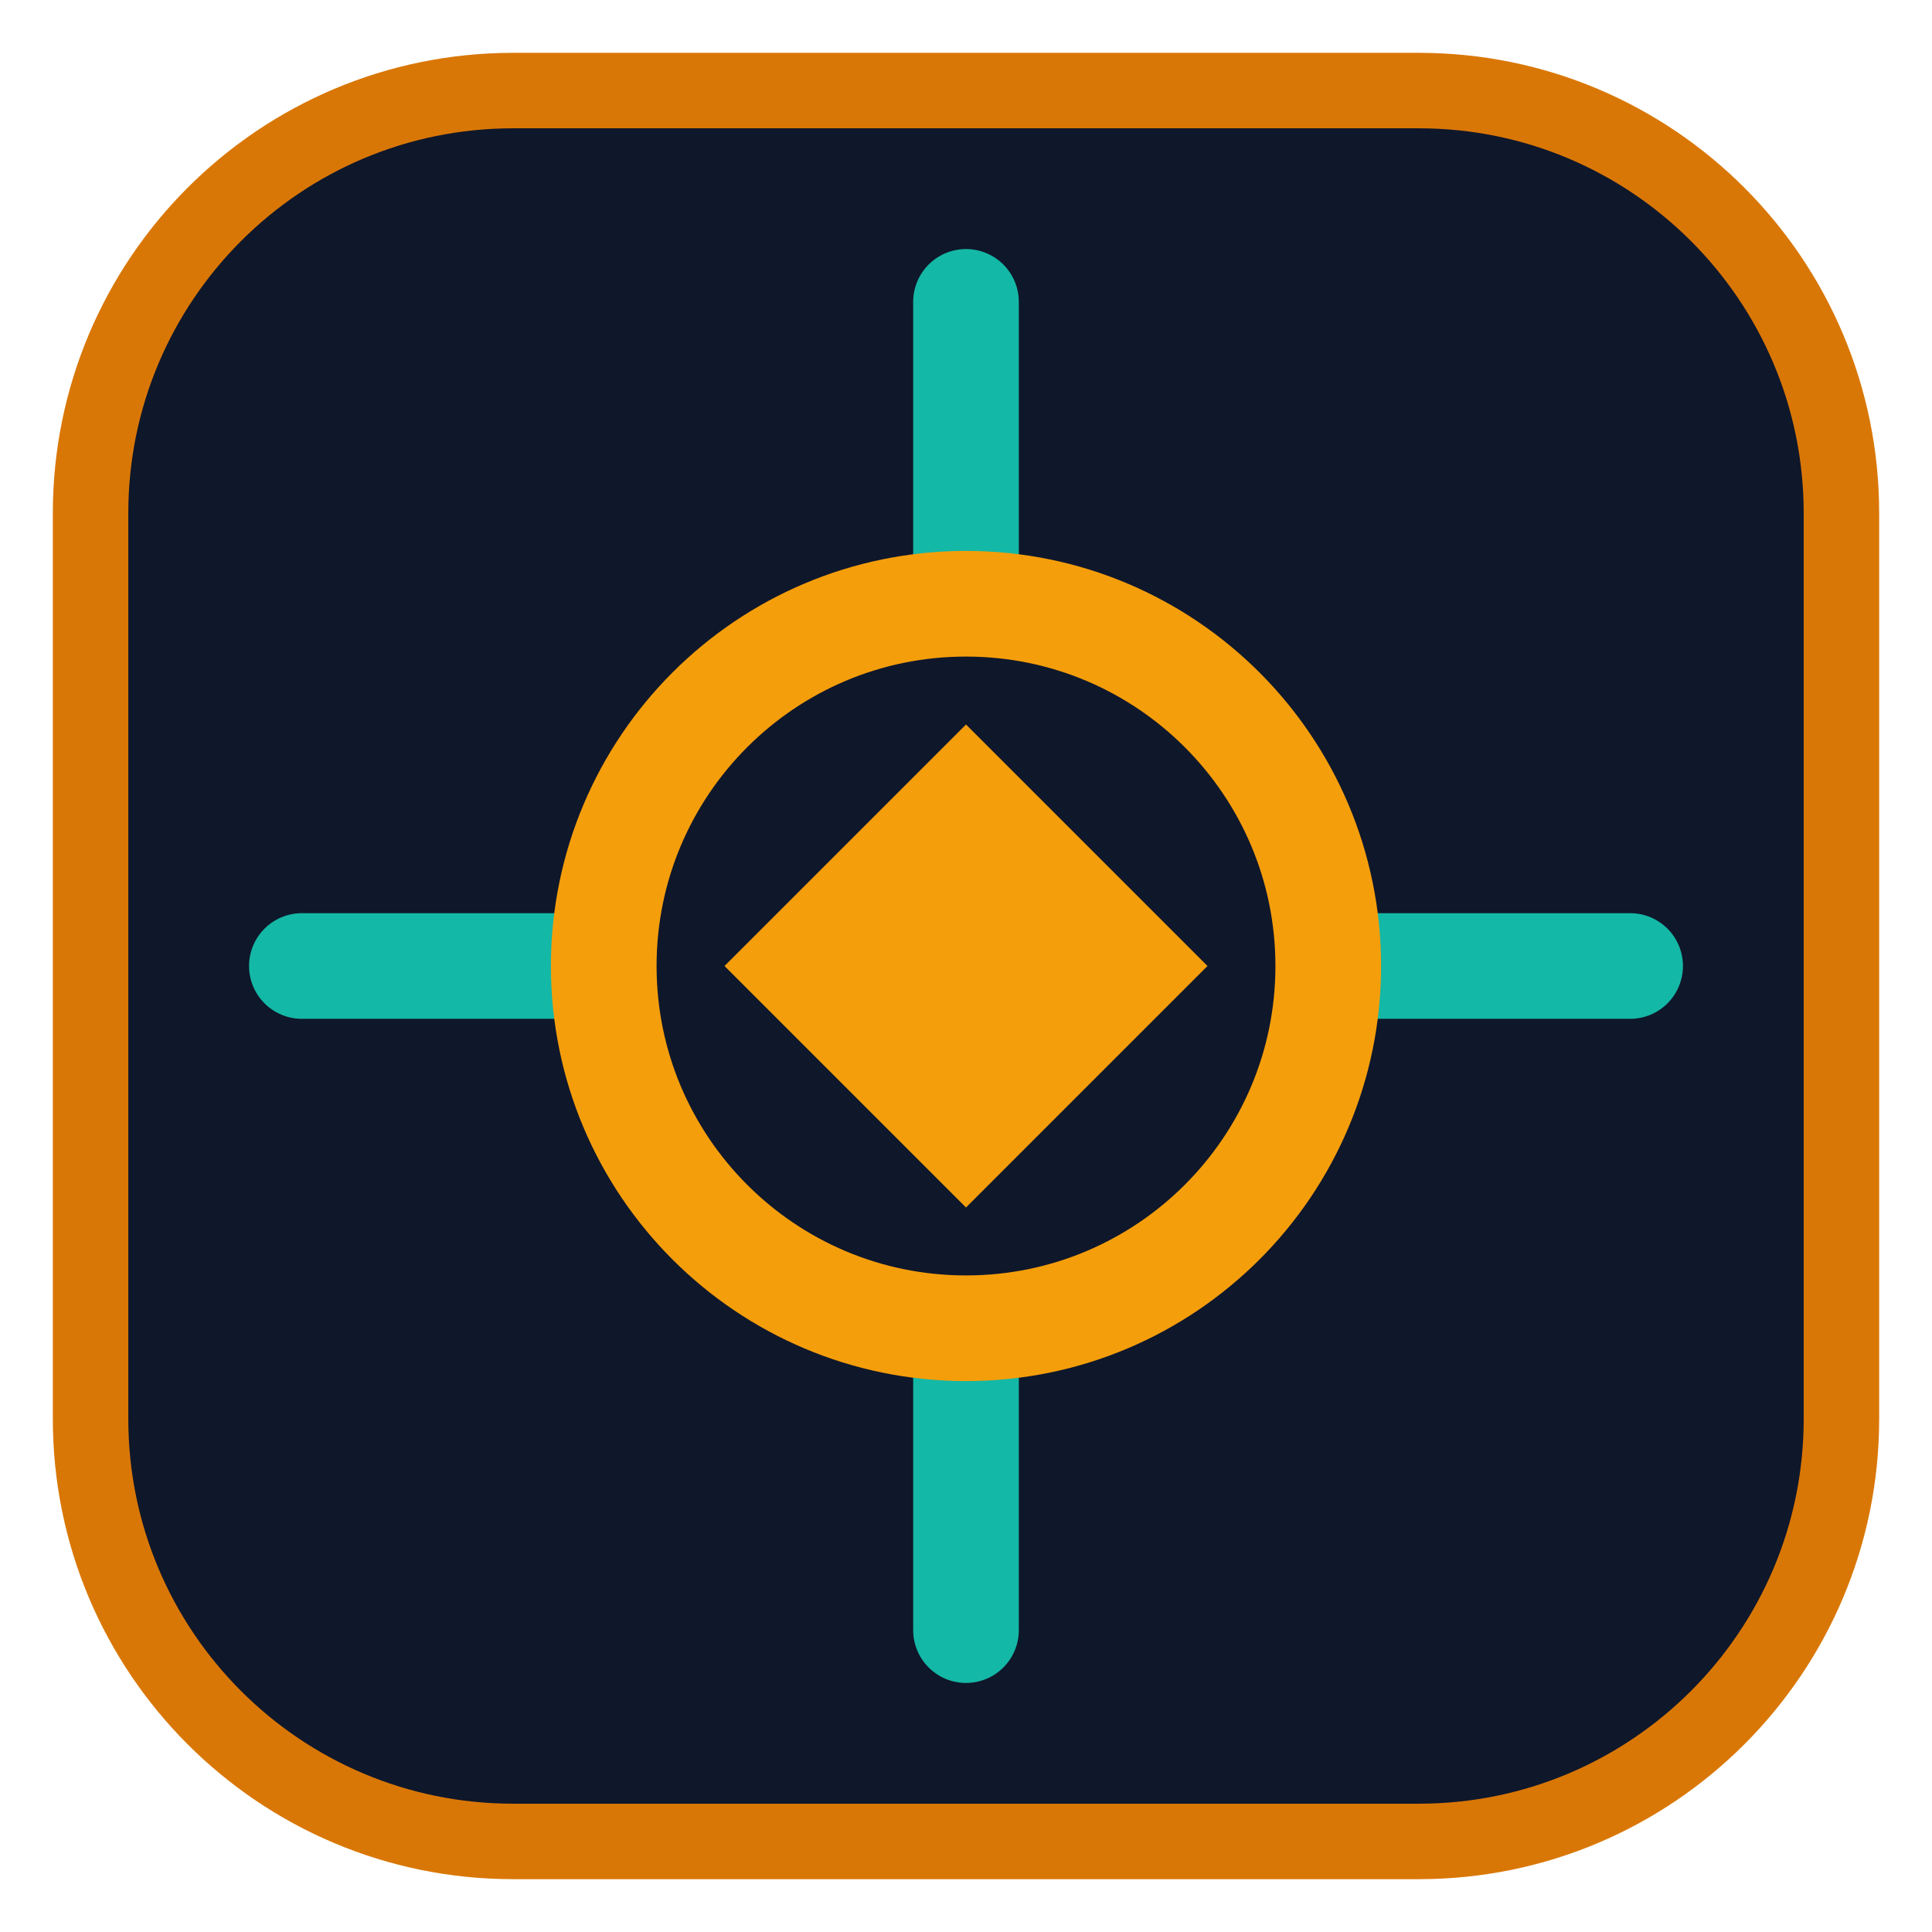
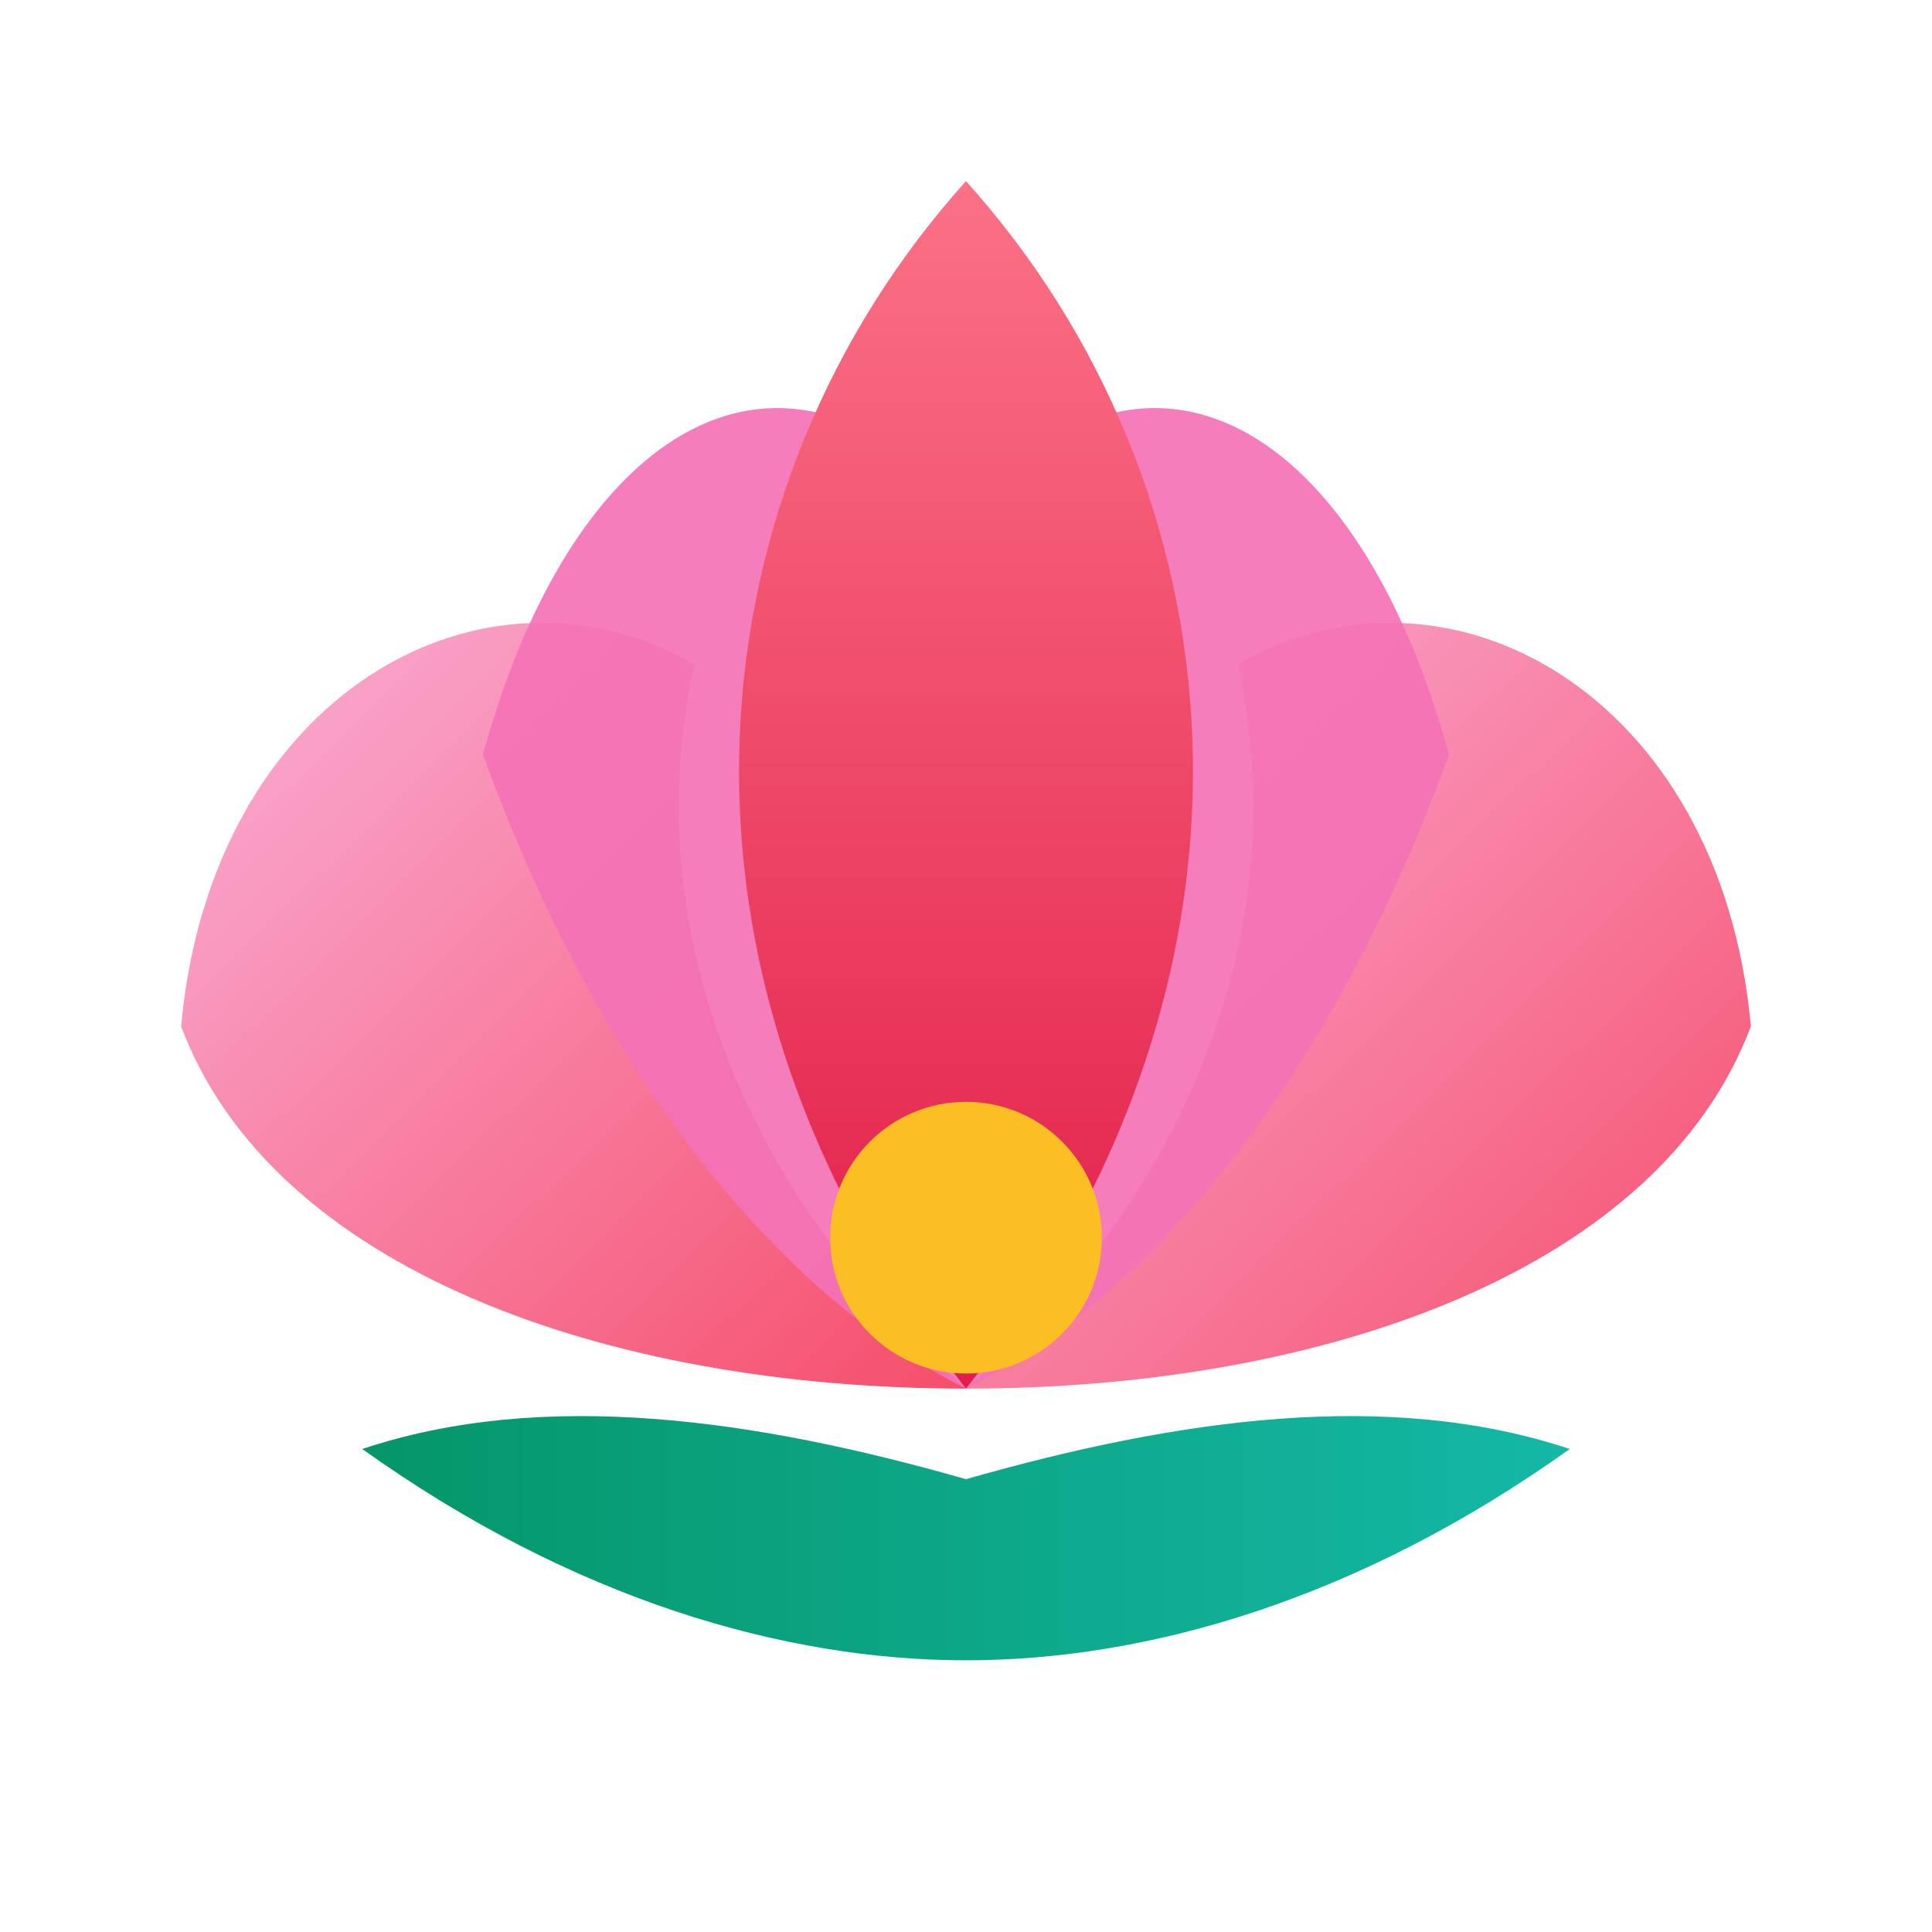
<svg xmlns="http://www.w3.org/2000/svg" viewBox="0 0 64 64">
-   <rect x="3" y="3" width="58" height="58" rx="14" fill="#0F172A" stroke="#D97706" stroke-width="2.5" />
-   <path d="M32 10v9M32 45v9M10 32h9M45 32h9" stroke="#14B8A6" stroke-width="3.5" stroke-linecap="round" />
-   <circle cx="32" cy="32" r="12" fill="none" stroke="#F59E0B" stroke-width="3.5" />
-   <path d="M32 24l8 8-8 8-8-8z" fill="#F59E0B" />
+   <defs>
+     <linearGradient id="lp" x1="0" y1="0" x2="0" y2="1">
+       <stop offset="0%" stop-color="#FB7185" />
+       <stop offset="100%" stop-color="#E11D48" />
+     </linearGradient>
+     <linearGradient id="ls" x1="0" y1="0" x2="1" y2="1">
+       <stop offset="0%" stop-color="#F9A8D4" />
+       <stop offset="100%" stop-color="#F43F5E" />
+     </linearGradient>
+     <linearGradient id="lg" x1="0" y1="0" x2="1" y2="0">
+       <stop offset="0%" stop-color="#059669" />
+       <stop offset="100%" stop-color="#14B8A6" />
+     </linearGradient>
+   </defs>
+   <path d="M12 48c7 5 14 7 20 7s13-2 20-7c-6-2-13-1-20 1-7-2-14-3-20-1z" fill="url(#lg)" />
+   <path d="M6 34c1-11 10-16 17-12-2 9 2 18 9 24-12 0-23-4-26-12z" fill="url(#ls)" opacity="0.92" />
+   <path d="M58 34c-1-11-10-16-17-12 2 9-2 18-9 24 12 0 23-4 26-12z" fill="url(#ls)" opacity="0.92" />
+   <path d="M16 25c3-11 10-15 16-8 6-7 13-3 16 8-4 11-10 18-16 21-6-3-12-10-16-21z" fill="#F472B6" opacity="0.92" />
+   <path d="M32 6c9 10 11 26 0 40C21 32 23 16 32 6z" fill="url(#lp)" />
+   <circle cx="32" cy="41" r="4.5" fill="#FBBF24" />
</svg>
